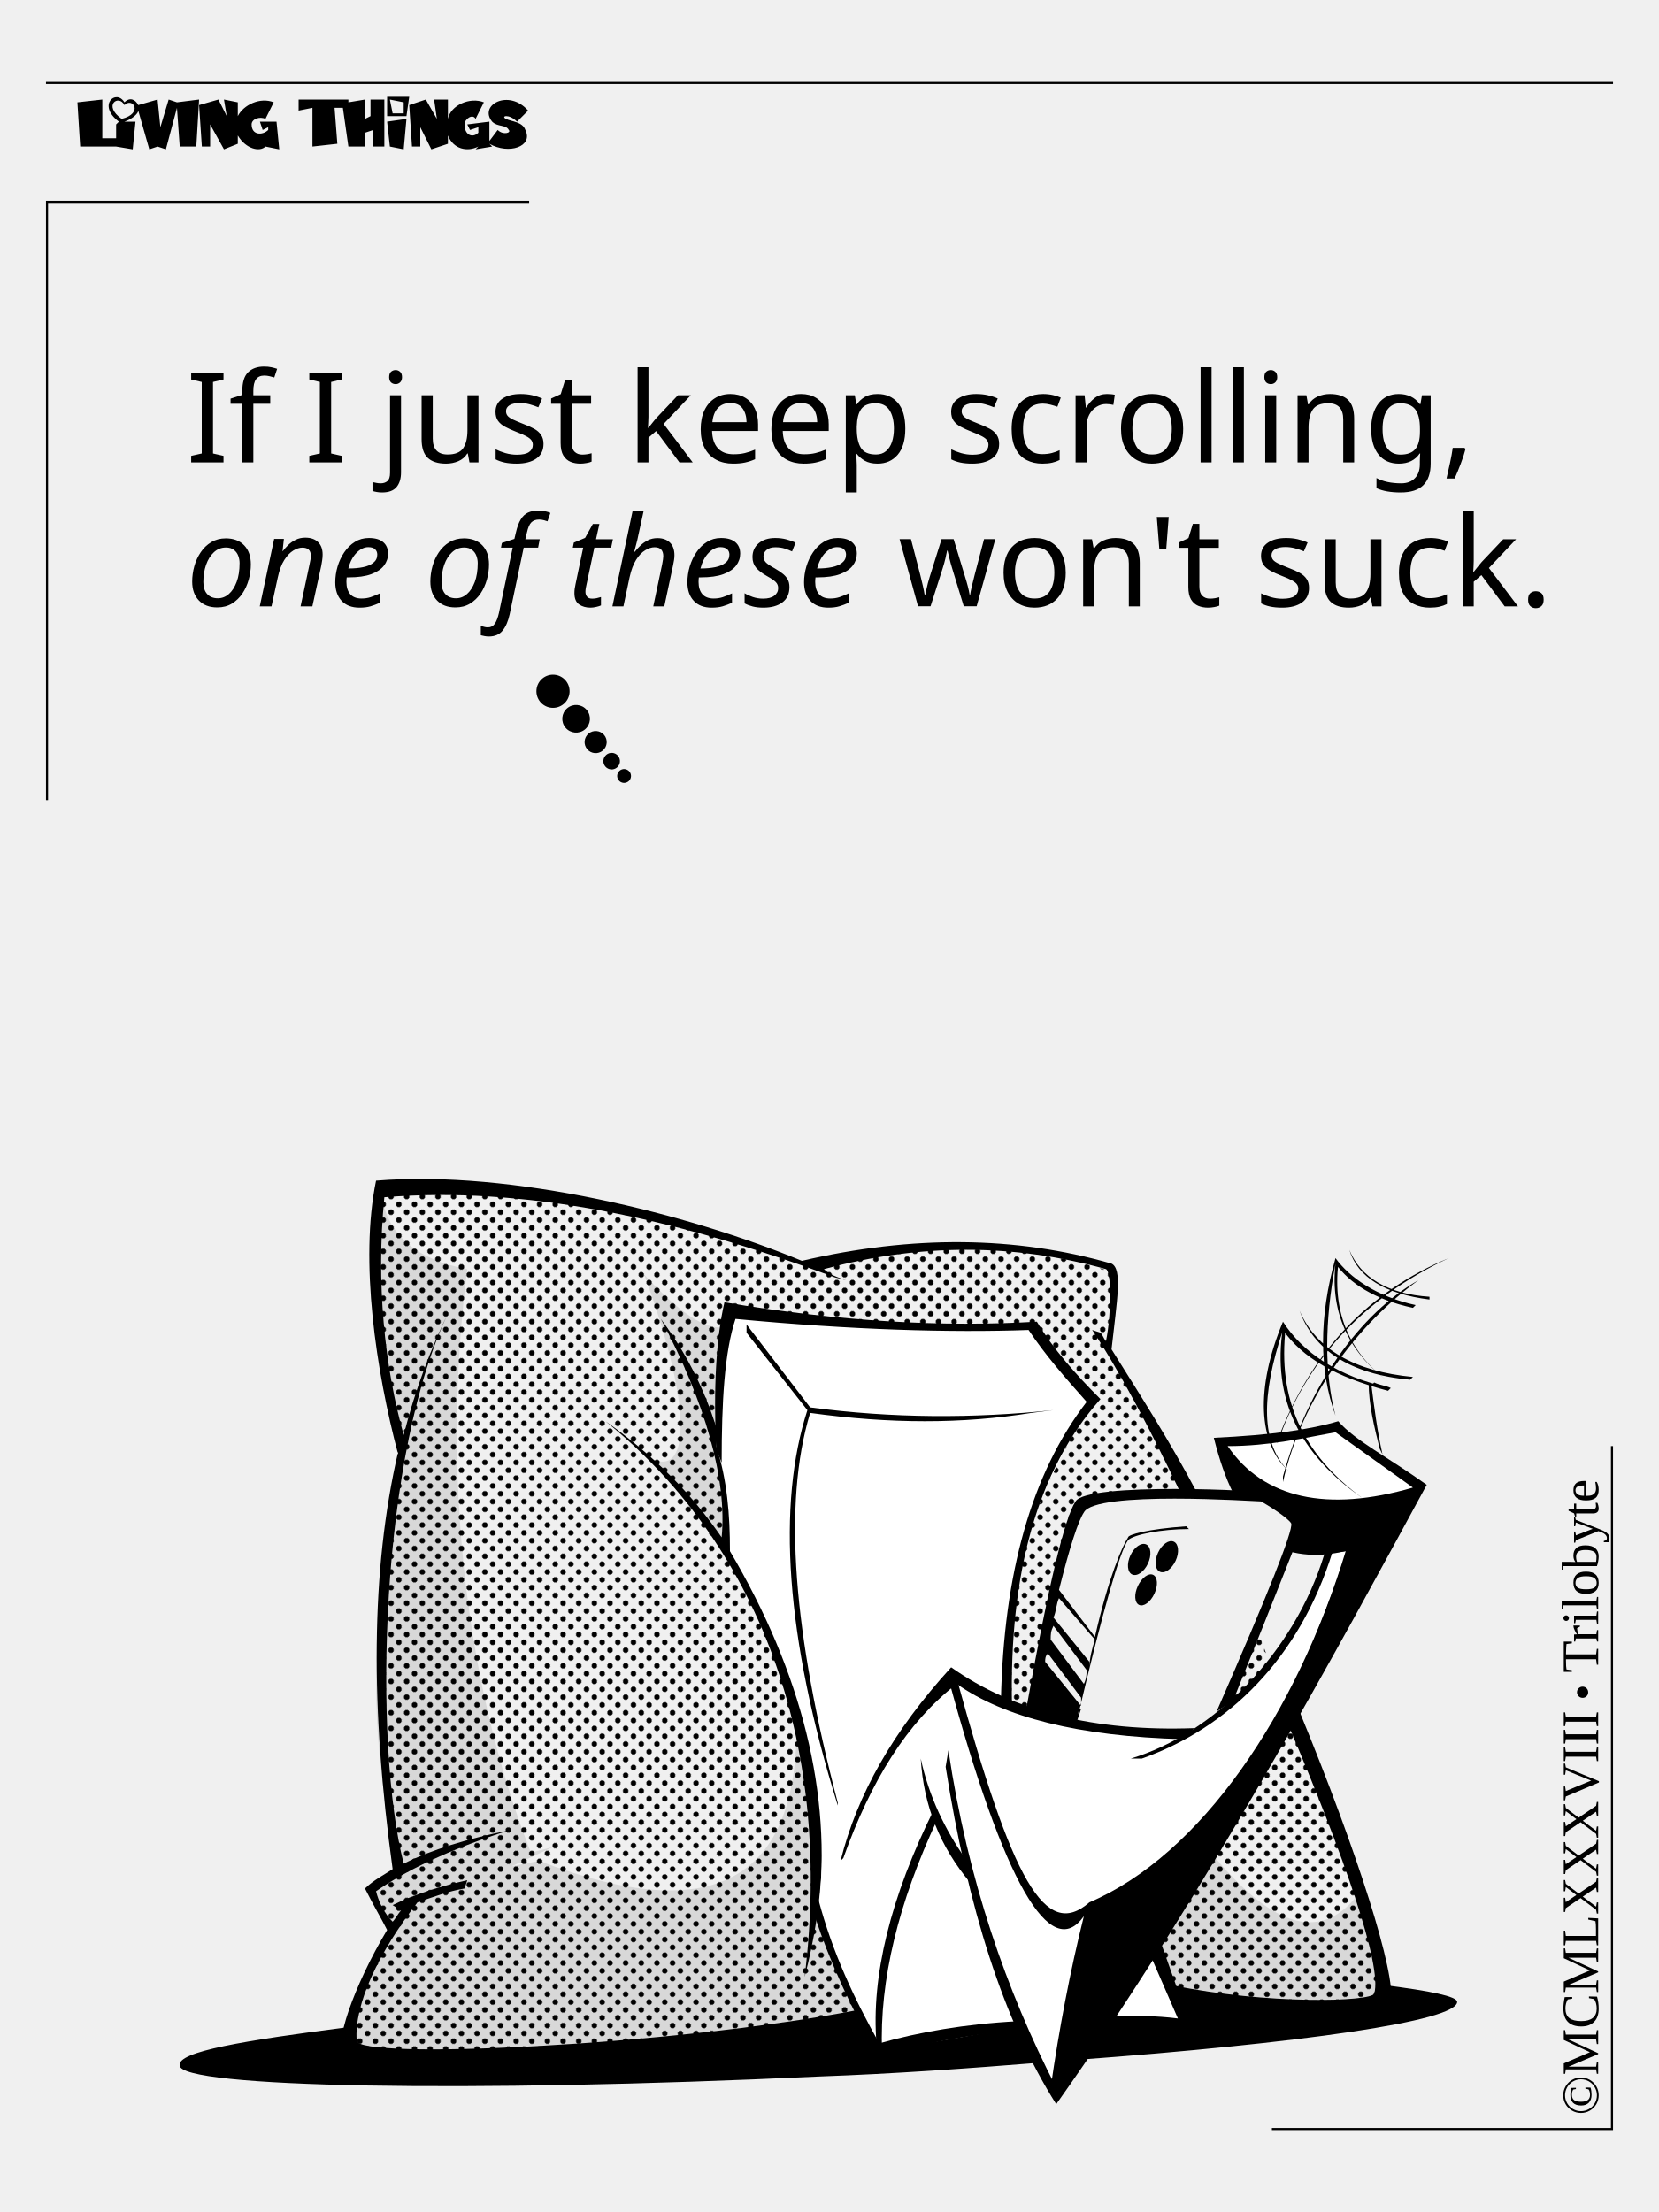
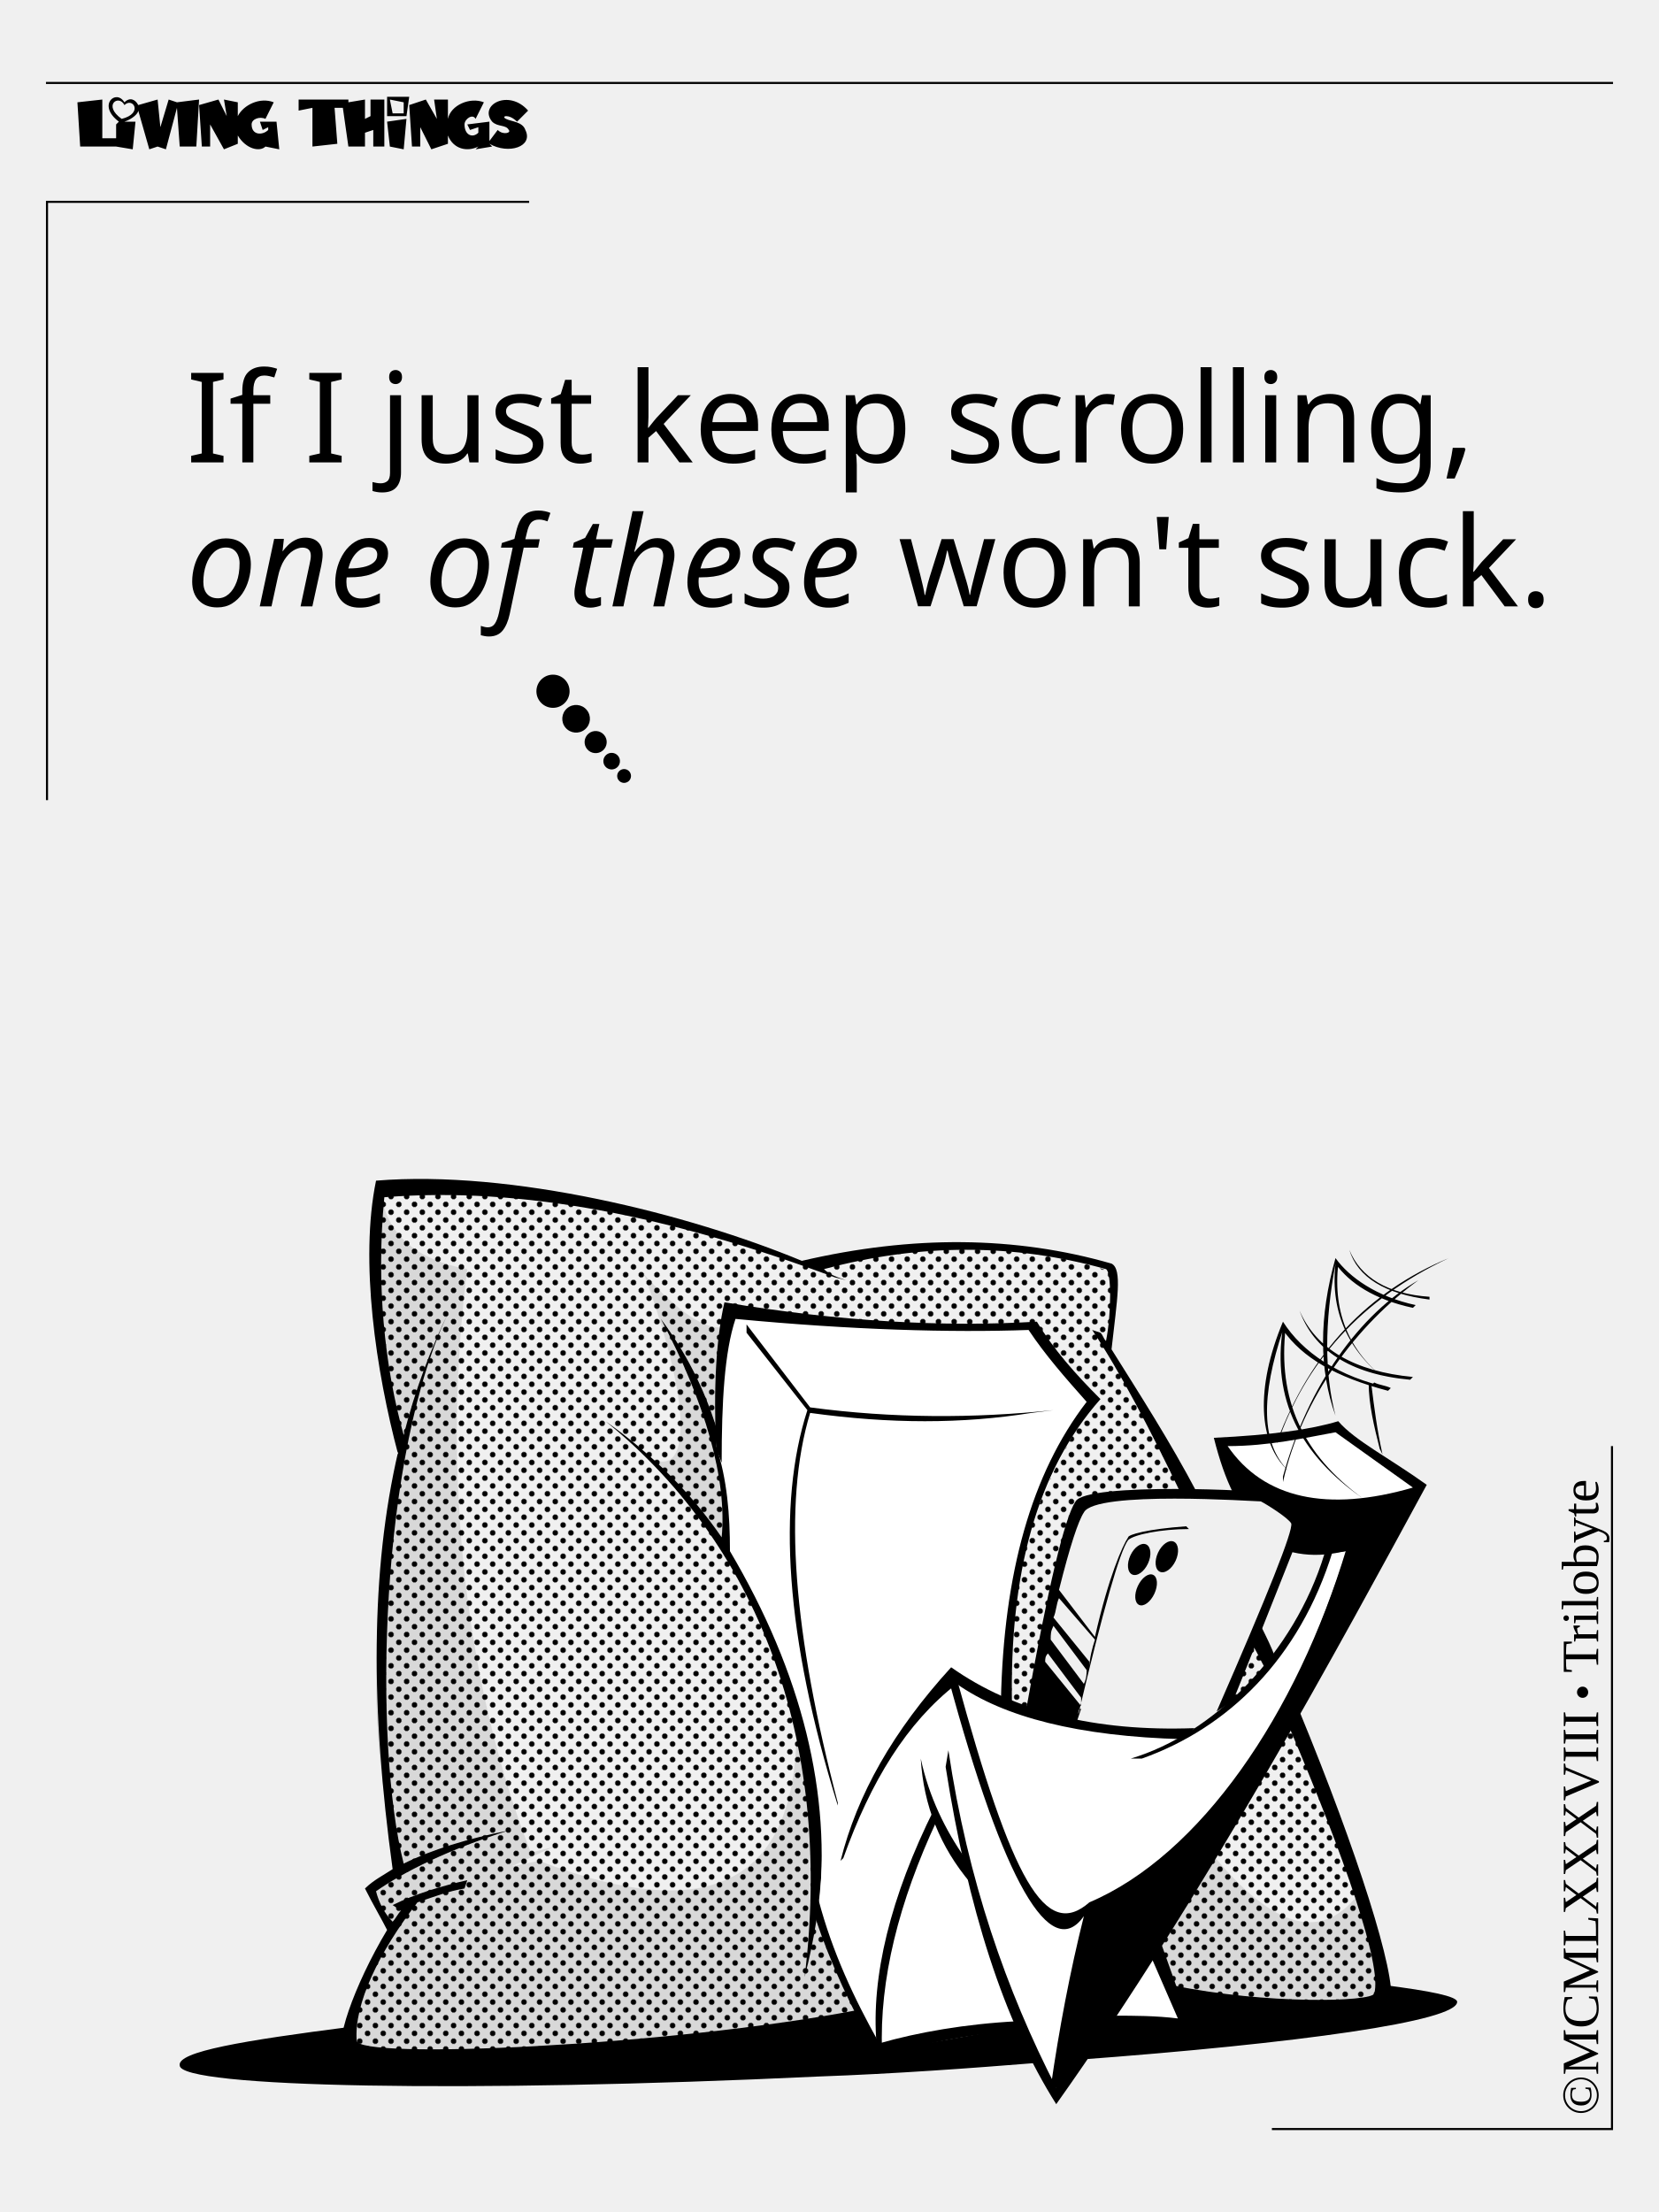
<svg xmlns="http://www.w3.org/2000/svg" style="isolation:isolate" viewBox="0 0 600 800" width="600pt" height="800pt">
  <style type="text/css">
    
  @font-face {
    font-family: 'Comic Neue';
    src: url('neue.ttf') format('truetype');
  }

  text {
    font-family: 'Comic Neue', sans-serif;
    font-weight: bold;
    font-style: italic;
    font-size: 20px;
    fill: #909;
  }
</style>
  <defs>
    <pattern id="dotz" x="0" y="0" width="4" height="4" patternUnits="userSpaceOnUse" patternTransform="rotate(45)">
      <circle cx="2" cy="2" r="1" fill="#000" transform="scale(1)" transform-origin="2 2" />
    </pattern>
    <filter id="blur">
      <feGaussianBlur in="SourceGraphic" stdDeviation="1" />
    </filter>
  </defs>
  <defs>
    <g id="ikon" opacity="1">
      <path id="pillowFill" d=" M 137 430 C 133 464 136 496 145 525 C 134 580 134 631 144 677 L 134 684 C 136 689 139 694 142 698 C 131 717 126 731 126 740 C 187 747 251 741 311 729 C 304 714 299 701 295 690 C 298 638 288 595 263 561 C 263 548 262 535 260 520 C 259 503 261 488 265 475 C 305 480 341 481 373 480 L 395 507 C 374 532 363 571 364 615 L 372 618 C 378 591 384 565 390 544 C 395 540 409 540 431 540 L 400 487 Q 403 468 402 460 C 373 450 337 449 294 458 C 244 439 191 429 137 430 L 137 430 Z  M 467 620 C 481 648 493 682 501 723 C 474 727 450 726 427 722 L 419 705 L 467 620 Z  M 455 590 L 459 601 C 456 606 451 611 445 617 L 455 590 Z " fill-rule="evenodd" fill="url(#dotz)" />
      <path id="shadow" d=" M 376 746 C 351 748 324 750 296 751 C 169 757 65 755 65 747 C 64 742 88 738 127 733 C 126 736 126 738 126 740 C 187 747 251 741 311 729 L 319 741 L 369 732 L 376 746 L 376 746 Z  M 389 745 C 470 739 527 731 527 724 C 527 722 517 720 501 718 C 501 720 501 722 502 724 C 487 726 443 725 425 720 L 429 732 L 397 731 Q 391 741 389 745 Z " fill-rule="evenodd" fill="rgb(0,0,0)" />
      <path id="shade" d="M 262 480 C 255 481 246 475 233 461 C 252 513 249 537 233 526 C 247 538 258 551 265 565 L 261 521 Z  M 138 433 Q 142 454 169 459 C 160 529 167 606 192 670 L 200 668 L 185 675 L 195 673 Q 291 710 288 619 C 296 638 297 667 296 689 C 299 701 304 714 311 728 C 243 743 181 747 124 740 C 128 722 134 709 141 698 L 134 683 L 145 676 C 133 635 133 584 145 524 C 136 501 134 471 138 433 Z M 418 705 L 426 721 Q 460 730 500 724 Q 500 700 492 684 Q 472 712 438 670 Z " fill-rule="evenodd" fill="rgb(0,0,0)" fill-opacity="0.1" />
-       <path id="pillowOutLine" d="          M 265 562     C 296 607 305 662 291 715     C 301 634 277 561 219 514     C 236 526 250 540 261 556     C 263 535 255 507 239 477     C 257 501 266 530 265 562 Z          M 145 691 C 144 692 143 694 142 695 C 139 692 137 688 136 684 C 146 677 162 669 184 662 C 169 665 156 669 146 674 C 135 631 137 525 163 473 C 156 487 150 503 146 519 L 146 519 C 139 494 136 464 139 433 C 189 429 243 440 302 462 L 306 463 C 303 462 300 461 298 459 Q 350 445 400 459 C 402 460 402 475 400 485 C 399 484 399 483 398 482 L 395 481 C 405 496 416 517 427 540 L 433 540 C 423 521 412 504 402 488 C 404 470 406 459 402 457 Q 350 442 290 456 L 290 456 C 249 439 185 423 136 427 L 136 427 C 130 456 136 496 144 526 L 144 525 C 134 568 134 618 142 676 L 142 676 C 139 678 135 680 132 683 C 135 689 138 694 140 698 L 140 698 C 128 718 120 741 125 742 C 173 748 239 745 311 730 L 311 730 L 310 727 C 242 740 129 745 129 738 C 128 725 137 706 151 688 C 157 686 162 684 168 683 L 169 680 C 160 682 150 685 142 689 Z     M 470 619 C 491 670 505 714 503 724 C 502 730 453 729 426 723 L 424 718 C 458 725 496 724 497 721 C 500 711 486 671 466 624 Z" fill-rule="evenodd" fill="rgb(0,0,0)" />
+       <path id="pillowOutLine" d="M 265 562 C 296 607 305 662 291 715 C 301 634 277 561 219 514 C 236 526 250 540 261 556 C 263 535 255 507 239 477 C 257 501 266 530 265 562 Z  M 145 691 C 144 692 143 694 142 695 C 139 692 137 688 136 684 C 146 677 162 669 184 662 C 169 665 156 669 146 674 C 135 631 137 525 163 473 C 156 487 150 503 146 519 L 146 519 C 139 494 136 464 139 433 C 189 429 243 440 302 462 L 306 463 C 303 462 300 461 298 459 Q 350 445 400 459 C 402 460 402 475 400 485 C 399 484 399 483 398 482 L 395 481 C 405 496 416 517 427 540 L 433 540 C 423 521 412 504 402 488 C 404 470 406 459 402 457 Q 350 442 290 456 L 290 456 C 249 439 185 423 136 427 L 136 427 C 130 456 136 496 144 526 L 144 525 C 134 568 134 618 142 676 L 142 676 C 139 678 135 680 132 683 C 135 689 138 694 140 698 L 140 698 C 128 718 120 741 125 742 C 173 748 239 745 311 730 L 311 730 L 310 727 C 242 740 129 745 129 738 C 128 725 137 706 151 688 C 157 686 162 684 168 683 L 169 680 C 160 682 150 685 142 689 Z M 461 599 C 460 596 458 592 456 588 L 456 588 L 453 595 C 455 598 456 601 458 604 Z M 470 619 C 491 670 505 714 503 724 C 502 730 453 729 426 723 L 424 718 C 458 725 496 724 497 721 C 500 711 486 671 466 624 Z" fill-rule="evenodd" fill="rgb(0,0,0)" />
      <g id="pinkie">
        <path id="pinkie-fill" d=" M 264 474 L 259 523 C 263 535 264 548 264 561 C 290 605 301 649 296 691 C 304 714 311 730 318 742 L 369 733 L 382 757 Q 388 748 402 730 L 429 731 L 417 706 C 459 637 491 581 513 538 L 483 516 L 441 522 L 447 541 L 458 542 L 468 550 L 466 560 L 481 561 C 472 592 455 613 430 627 C 406 627 384 623 364 616 C 360 583 371 546 395 507 L 374 480 C 338 481 301 479 264 474 Z " fill="#fff" />
        <path opacity="1" id="footBottom" d=" M 447 540 C 445 536 443 531 442 526 L 444 523 C 457 542 480 547 511 538 L 514 538 C 485 591 436 680 382 758 L 394 690 C 434 672 465 629 487 561 C 480 562 473 562 467 560 L 470 549 L 459 541 L 447 540 Z " fill-rule="evenodd" fill="rgb(0,0,0)" />
        <path d=" M 259 524 C 258 502 259 484 262 471 C 304 478 341 480 375 478 C 381 488 389 497 398 506 C 375 532 365 569 366 617 L 362 615 C 363 569 373 533 393 507 C 385 498 378 490 372 481 C 344 482 308 481 266 477 C 262 489 261 507 261 529 L 259 524 Z " fill="rgb(0,0,0)" />
        <path d=" M 270 479 L 293 509 C 323 513 352 513 381 510 L 373 511 C 348 515 322 515 293 511 C 283 544 287 591 303 652 L 303 653 C 284 592 281 544 292 510 L 270 482 L 270 479 Z " fill="rgb(0,0,0)" />
        <path d=" M 446 540 Q 442 532 439 520 C 460 519 474 517 484 514 C 490 521 502 527 516 537 C 485 594 436 685 382 761 C 363 731 350 690 342 639 L 343 633 C 350 680 364 720 382 755 C 422 702 483 590 511 538 L 483 518 C 472 520 459 523 444 523 Q 446 533 449 541 L 446 540 Z  M 466 561 Q 480 565 498 557 Q 480 563 467 558 L 466 561 Z " fill-rule="evenodd" fill="rgb(0,0,0)" />
        <path d=" M 349 672 L 351 681 C 340 668 334 653 333 636 C 336 650 342 662 349 672 Z " fill="rgb(0,0,0)" />
        <path d=" M 369 734 C 350 736 333 739 318 744 C 308 727 300 709 295 694 L 295 694 L 296 687 C 301 706 309 723 318 739 C 332 735 349 732 368 731 L 369 734 Z  M 400 733 C 410 733 420 733 431 734 L 420 703 L 416 707 L 426 730 C 418 729 410 729 403 729 L 400 733 Z " fill-rule="evenodd" fill="rgb(0,0,0)" />
        <path d=" M 338 654 L 339 658 C 325 688 318 716 319 742 L 317 739 C 315 715 322 686 338 654 Z " fill="rgb(0,0,0)" />
        <path d=" M 489 560 C 484 585 442 676 396 692 C 391 712 387 733 384 755 L 380 755 C 383 734 387 713 392 693 C 380 710 363 681 343 607 L 346 607 C 366 680 378 702 394 688 C 434 671 469 620 487 560 L 489 560 L 489 560 Z " fill="rgb(0,0,0)" />
        <path d=" M 482 561 L 479 562 C 468 598 439 627 409 636 L 413 636 C 444 625 470 600 482 561 Z " fill="rgb(0,0,0)" />
        <path d=" M 432 625 Q 378 627 344 603 C 323 626 310 649 304 673 L 305 672 C 315 644 328 623 346 609 C 363 621 390 628 428 629 L 432 625 L 432 625 Z " fill="rgb(0,0,0)" />
      </g>
      <g id="cellfone" fill="rgb(0,0,0)">
        <path id="cellfone" d="M 396 593 L 383 578 C 382 580 382 583 381 585 L 394 601 L 394 603 C 394 600 395 596 396 593 Z M 393 604 L 381 588 C 380 590 380 591 380 593 L 392 609 C 393 607 393 605 393 604 Z M 391 614 L 379 598 C 378 599 378 600 378 601 L 391 617 C 391 616 391 615 391 614 Z M 396 592 L 383 575 C 387 559 390 550 392 547 C 396 539 454 543 456 543 C 458 544 466 549 467 551 Q 468 555 440 619 L 446 615 C 463 573 471 552 472 550 C 472 546 460 540 459 540 C 457 539 393 536 389 543 C 385 549 379 574 371 619 L 375 620 C 375 620 375 620 375 620 L 389 624 L 391 618 C 390 618 390 619 390 620 C 399 582 405 561 408 557 C 410 555 420 553 430 553 L 430 553 L 429 552 C 415 553 408 555 408 556 C 406 559 401 570 396 592 Z" fill-rule="evenodd" fill="rgb(0,0,0)" />
        <ellipse cx="412" cy="564" rx="3.5" ry="6" transform="rotate(25,412,564)" />
        <ellipse cx="422" cy="563" rx="3.5" ry="6" transform="rotate(25,422,563)" />
        <ellipse cx="414.5" cy="575" rx="3.3" ry="6" transform="rotate(25,414.5,575)" />
      </g>
      <path id="motionLines" d="M 500 526 C 498 517 497 509 496 501 L 495 500 C 495 508 497 516 499 524 L 500 526 Z  M 496 501 C 498 502 500 502 502 503 L 503 502 C 501 501 499 501 497 500 L 496 501 L 496 501 Z  M 466 532 C 456 522 456 505 464 481 C 471 491 483 498 502 503 L 503 502 C 484 498 471 489 464 478 C 454 502 455 522 466 532 Z  M 466 532 C 456 522 456 505 464 481 C 471 491 483 498 502 503 L 503 502 C 484 498 471 489 464 478 C 454 502 455 522 466 532 Z  M 493 542 C 471 526 462 506 465 480 L 464 480 C 460 506 470 526 493 542 Z  M 524 455 C 495 467 474 489 462 521 L 462 522 C 472 493 492 470 524 455 Z  M 513 463 C 492 475 473 501 464 534 L 464 536 C 471 505 491 479 513 463 Z  M 470 474 C 475 488 488 497 510 499 L 511 498 C 490 496 476 488 470 474 Z  M 483 512 Q 477 489 483 457 C 488 464 497 470 511 473 L 512 472 C 498 469 488 462 483 455 Q 474 487 483 512 Z  M 504 501 C 488 490 482 475 484 457 L 483 457 C 481 475 488 490 504 501 Z  M 488 452 C 491 462 501 468 517 470 L 517 469 C 502 468 492 462 488 452 Z" fill="rgb(0,0,0)" />
      <g id="thoughtCircles" transform="translate(200 250) rotate(320)" fill="rgb(0,0,0)">
        <circle cx="0" cy="40" r="2.5" />
        <circle cx="0" cy="33" r="3" />
        <circle cx="0" cy="24" r="4" />
        <circle cx="0" cy="13" r="5" />
        <circle cx="0" cy="0" r="6" />
      </g>
      <g id="dialog">
        <text transform="matrix(1.373,0,0,1.373,67.339,167.223)" style="font-family:'Comic Neue';font-weight:400;font-size:33px;font-style:normal;fill:#000000;stroke:none;">If I just keep scrolling,</text>
        <text transform="matrix(1.373,0,0,1.373,67.339,219.315)" style="font-family:'Comic Neue';font-weight:400;font-size:33px;font-style:italic;fill:#000000;stroke:none;">one of these </text>
        <text transform="matrix(1.373,0,0,1.373,324.852,219.315)" style="font-family:'Comic Neue';font-weight:400;font-size:33px;font-style:normal;fill:#000000;stroke:none;">won't suck.</text>
      </g>
      <g id="copyright" transform="translate(578 765) rotate(270)">
        <text style="font-family:'Times New Roman';font-weight:400;font-size:19px;font-style:normal;fill:#000000;stroke:none;">©MCMLXXXVIII</text>
        <text transform="translate(150 0)" style="font-family:'Times New Roman';font-weight:400;font-size:17px;font-style:normal;fill:#000000;stroke:none;">•</text>
        <text transform="translate(160 0)" style="font-family:'Times New Roman';font-weight:400;font-size:19px;font-style:normal;fill:#000000;stroke:none;">Trilobyte</text>
      </g>
      <g id="border">
        <path d=" M 583 523 L 583 770 L 460 770" fill="none" vector-effect="non-scaling-stroke" stroke-width="1" stroke="rgb(0,0,0)" stroke-linejoin="miter" stroke-linecap="butt" stroke-miterlimit="3" />
        <path d=" M 17 289 L 17 73 L 191 73" fill="none" vector-effect="non-scaling-stroke" stroke-width="1" stroke="rgb(0,0,0)" stroke-linejoin="miter" stroke-linecap="square" stroke-miterlimit="3" />
        <line x1="17" y1="30" x2="583" y2="30" vector-effect="non-scaling-stroke" stroke-width="1" stroke="rgb(0,0,0)" stroke-linejoin="miter" stroke-linecap="square" stroke-miterlimit="3" />
        <path id="LivingThingsTitle" d=" M 177 51 L 177 44 L 169 45 L 169 45 L 170 47 L 173 46 L 173 48 L 173 48 L 173 48 L 173 48 L 173 48 L 173 48 L 173 48 C 171 50 168 49 168 45 C 168 43 171 41 172 43 L 175 37 C 170 35 163 38 162 43 L 162 36 L 157 36 L 158 43 L 154 36 L 148 38 L 148 38 L 148 38 L 148 38 L 149 53 L 152 53 L 152 46 L 152 46 L 156 54 L 162 52 L 162 52 L 162 52 L 162 52 L 162 52 L 162 52 L 162 52 L 162 52 L 162 52 L 162 52 L 162 52 L 162 52 L 162 52 L 162 48 C 162 48 162 48 162 49 C 164 54 169 55 173 53 L 172 54 L 178 53 L 177 52 C 184 56 193 53 190 47 C 189 44 185 44 183 43 C 181 42 184 41 187 44 L 191 40 C 184 32 173 38 178 44 C 180 46 183 45 184 47 C 185 48 182 49 180 47 L 177 51 Z  M 134 42 L 132 43 L 132 36 L 126 37 L 126 37 L 126 37 L 126 36 L 108 36 L 108 40 L 113 39 L 113 53 L 122 52 L 121 39 L 124 39 L 126 53 L 132 53 L 132 48 L 132 48 L 132 48 L 132 48 L 132 48 L 135 47 L 135 53 L 139 53 L 139 36 L 134 36 L 134 42 L 134 42 Z  M 86 52 L 81 54 L 76 45 L 76 45 L 76 53 L 73 53 L 72 38 L 72 38 L 72 38 L 72 38 L 79 36 L 82 42 L 81 36 L 86 37 L 86 42 C 88 38 94 35 99 37 L 96 43 C 94 42 91 43 91 45 C 91 49 95 49 97 47 L 97 47 L 97 47 L 97 47 L 97 47 L 97 47 L 97 46 L 95 47 L 94 44 L 94 44 L 100 44 L 101 54 L 96 53 L 96 53 C 94 55 89 54 86 49 L 86 52 L 86 52 L 86 52 L 86 52 L 86 52 L 86 52 L 86 52 L 86 52 L 86 52 L 86 52 L 86 52 L 86 52 L 86 52 L 86 52 Z  M 45 38 C 48 35 52 41 44 43 C 37 38 43 34 45 38 L 45 38 L 45 38 L 45 38 L 45 38 L 45 38 L 45 38 L 45 38 L 45 38 L 45 38 L 45 38 L 45 38 L 45 38 L 45 38 L 45 38 L 45 38 L 45 38 L 45 38 L 45 38 L 45 38 L 45 38 L 45 38 L 45 38 Z  M 28 37 L 37 36 L 37 50 L 42 50 L 42 53 L 29 53 L 28 37 L 28 37 L 28 37 L 28 37 L 28 37 L 28 37 L 28 37 L 28 37 L 28 37 L 28 37 Z  M 140 44 L 147 43 L 146 54 L 141 53 L 140 44 L 140 44 L 140 44 L 140 44 Z  M 142 41 L 141 36 L 146 37 L 146 41 L 142 41 L 142 41 L 142 41 L 142 41 Z  M 43 44 C 35 38 42 32 45 37 L 45 37 C 47 35 49 36 50 38 L 50 38 L 57 36 L 58 46 L 61 36 L 64 37 L 64 37 L 64 37 L 64 37 L 64 37 L 72 36 L 71 53 L 65 53 L 64 39 L 60 54 L 57 53 L 57 53 L 57 53 L 57 53 L 57 53 L 57 53 L 57 53 L 57 53 L 57 53 L 57 53 L 57 53 L 57 53 L 57 53 L 57 53 L 54 54 L 50 40 C 50 41 48 43 45 44 L 49 44 L 48 54 L 42 53 L 42 45 L 43 44 L 43 44 L 43 44 L 43 44 L 43 44 Z  M 140 42 L 140 35 L 148 35 L 147 42 L 140 42 L 140 42 L 140 42 L 140 42 Z " fill-rule="evenodd" fill="rgb(0,0,0)" />
      </g>
    </g>
  </defs>
  <use href="#ikon" />
</svg>
